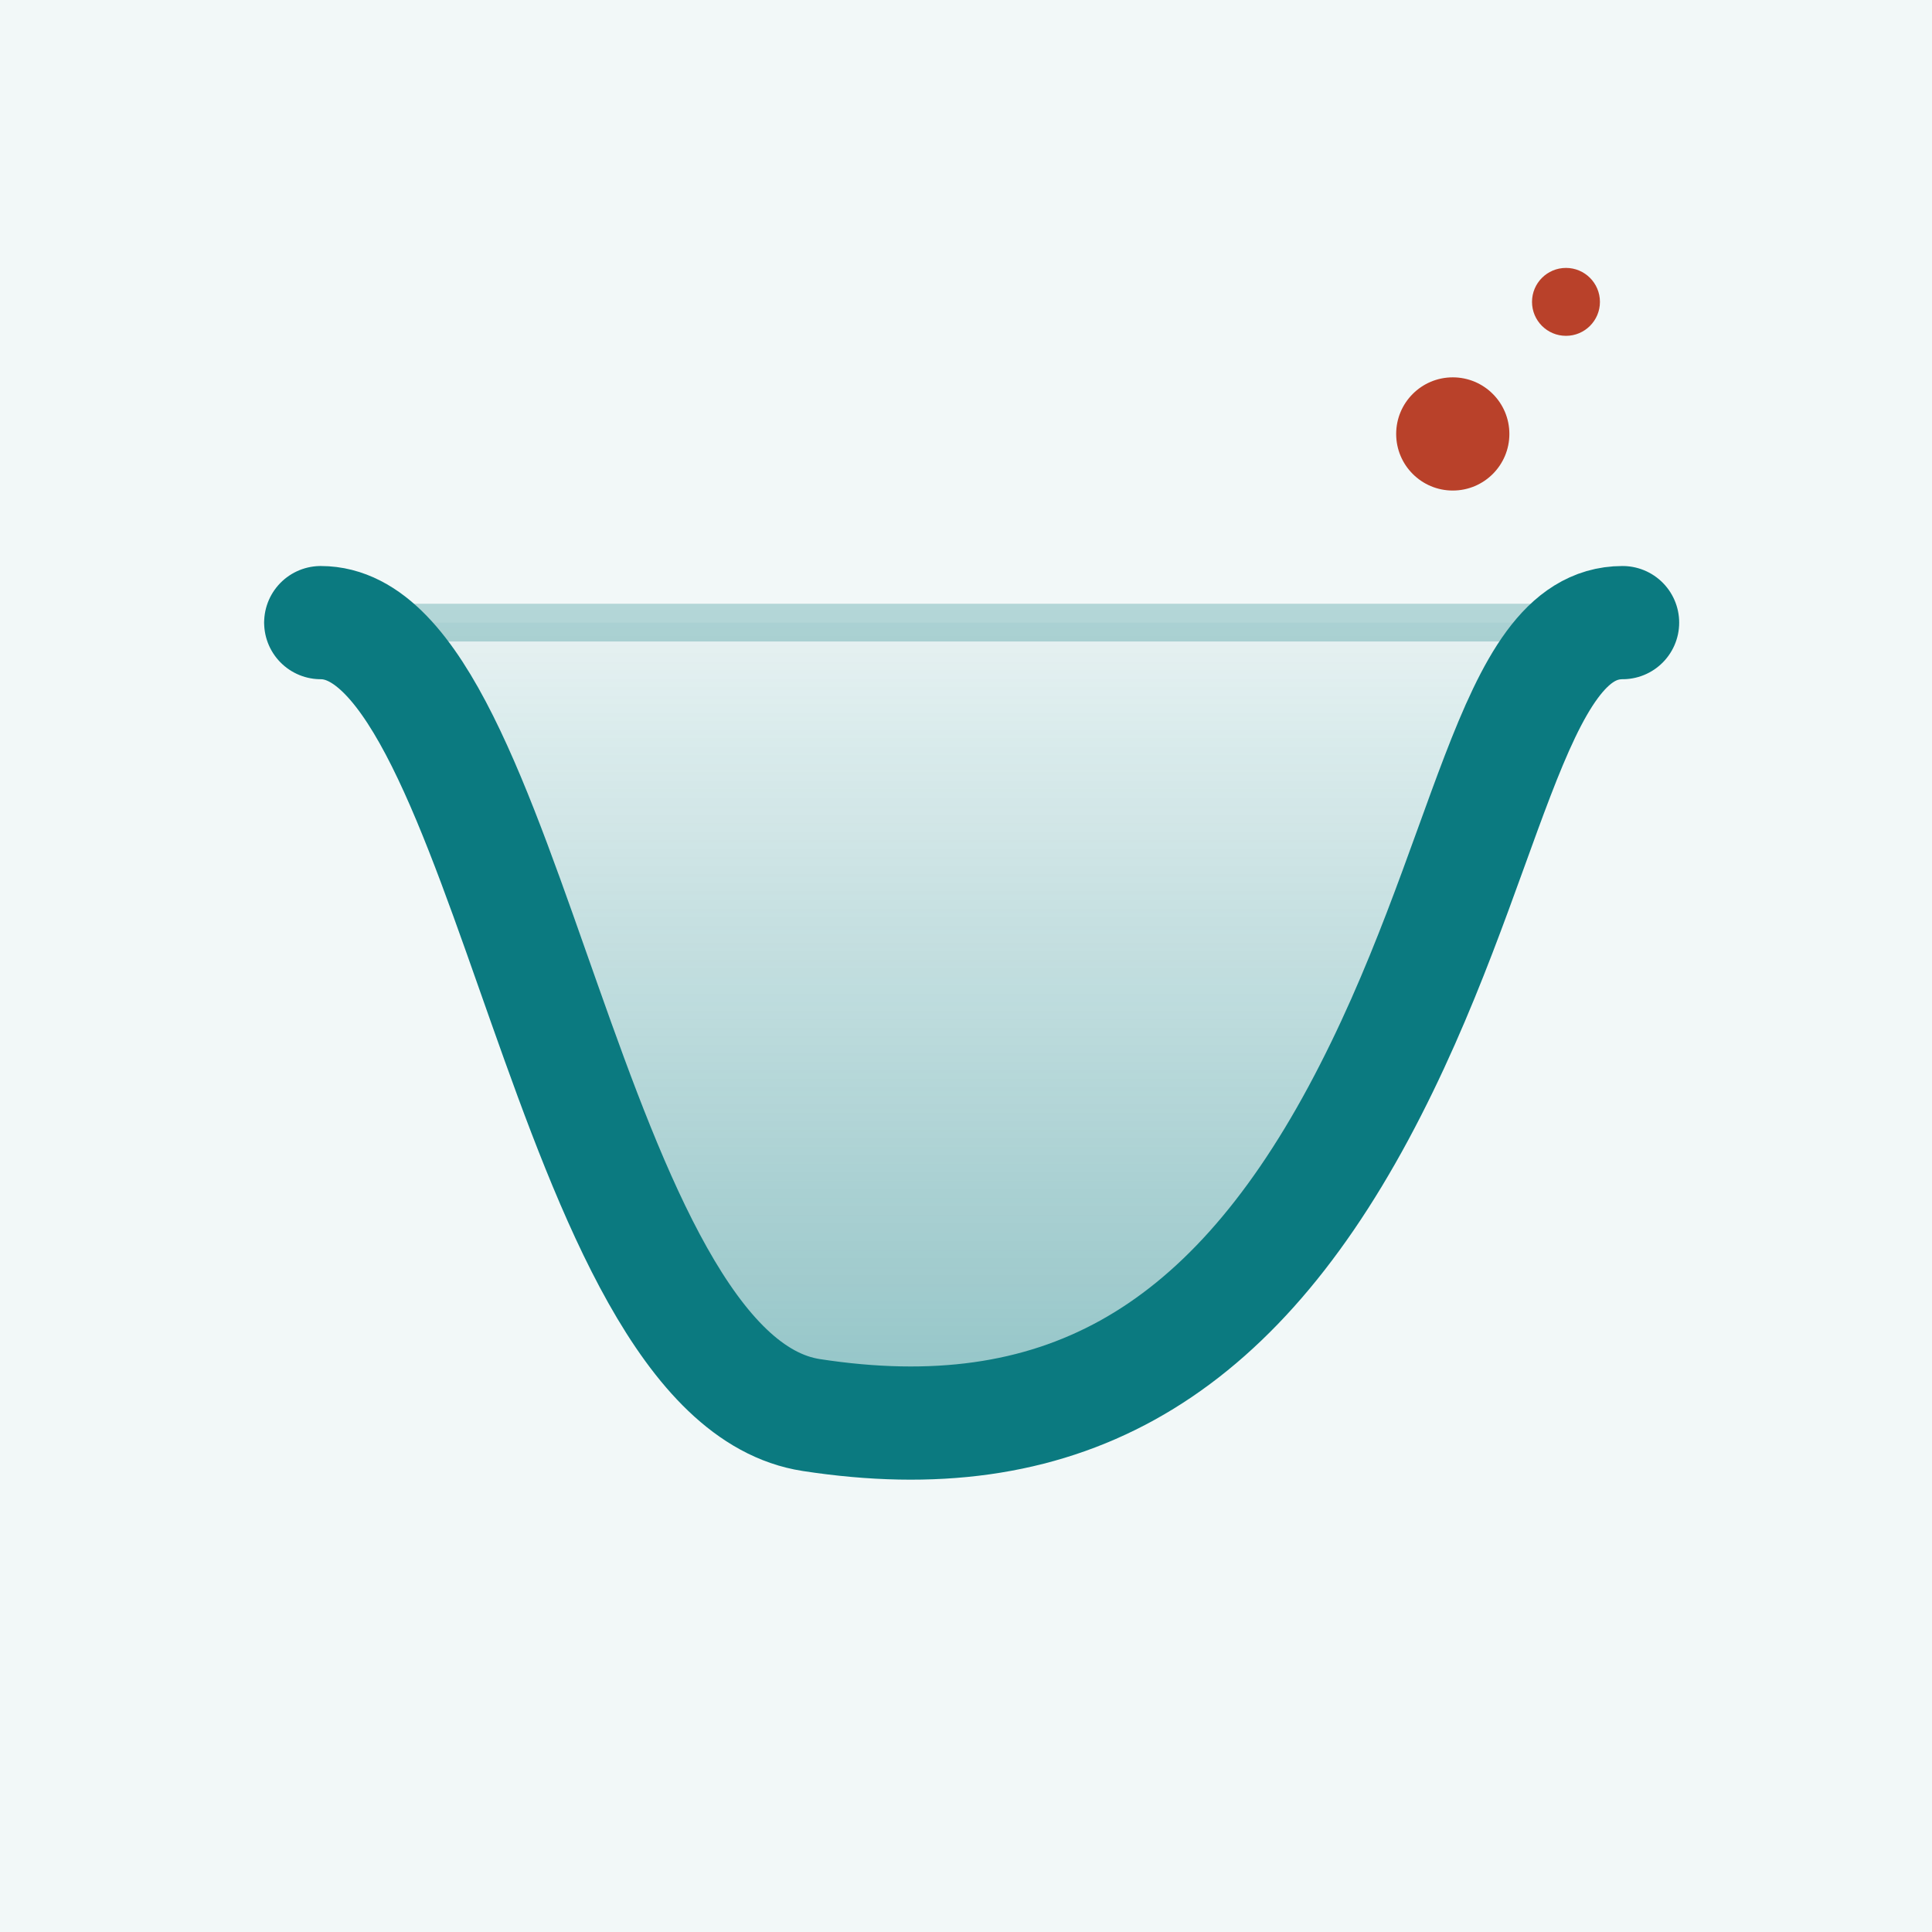
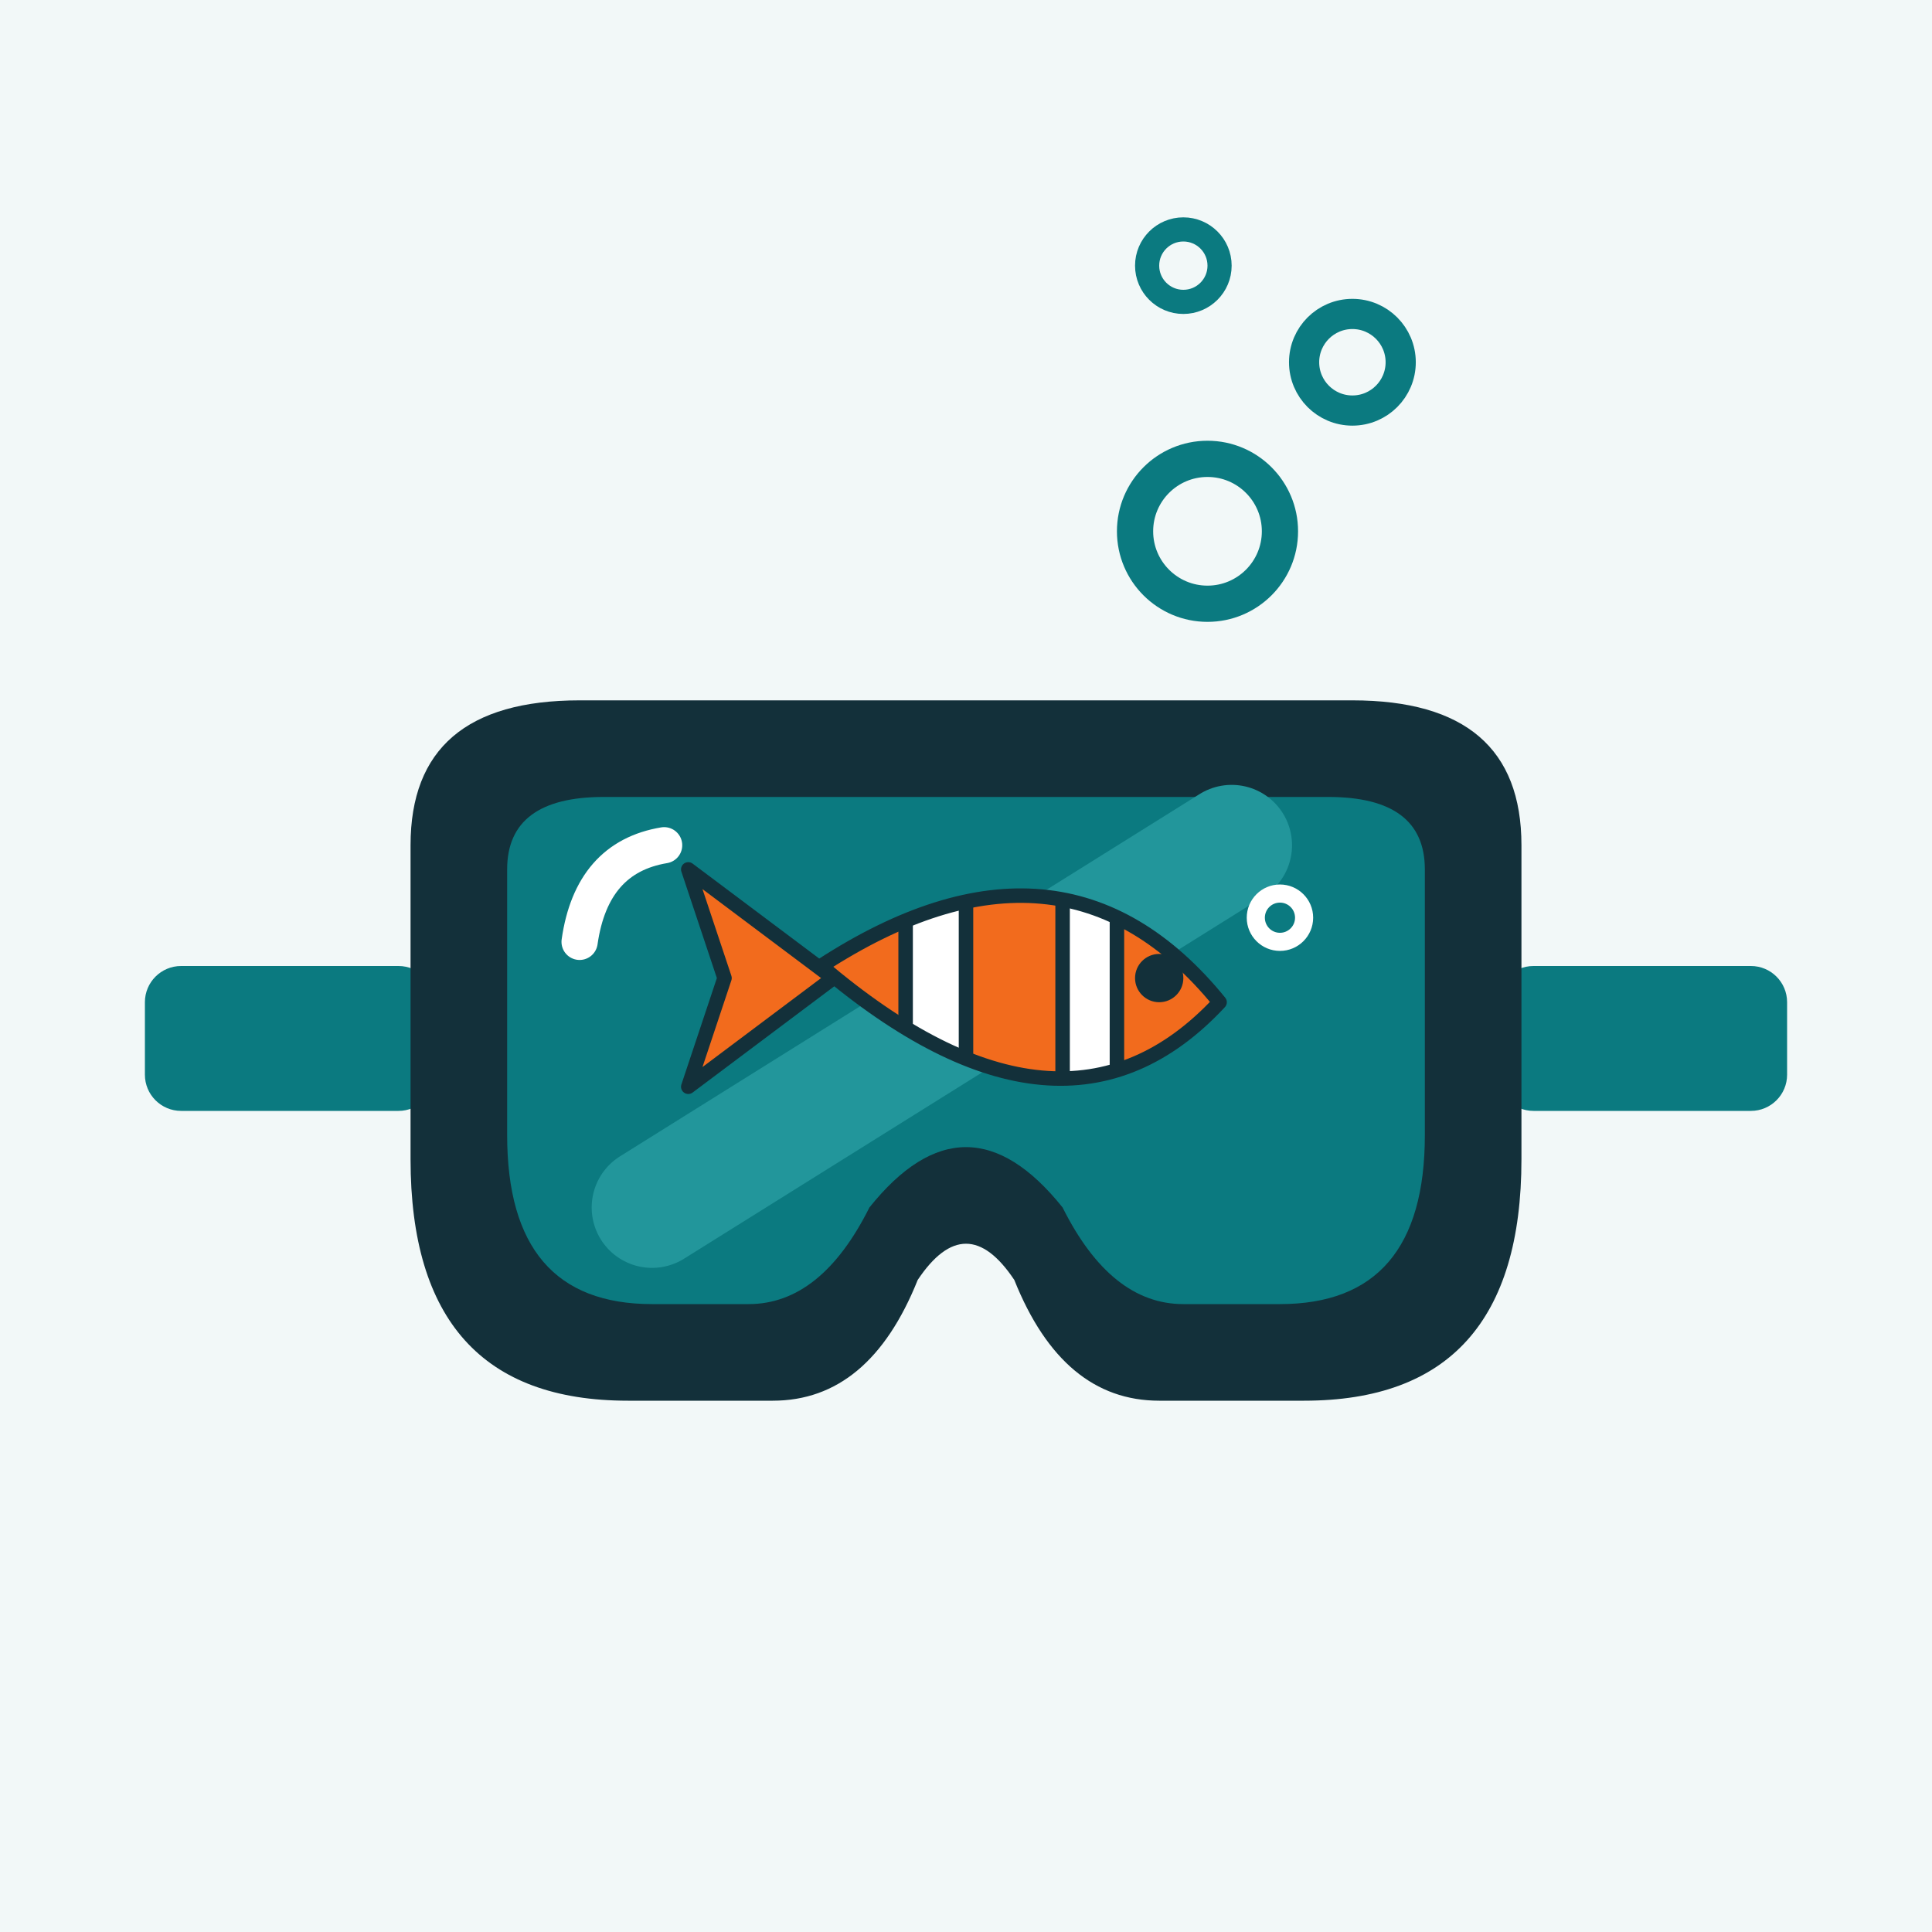
- <svg xmlns="http://www.w3.org/2000/svg" width="1024" height="1024" viewBox="0 0 1024 1024">
+ <svg xmlns="http://www.w3.org/2000/svg" width="1024" height="1024" viewBox="0 0 160 160">
  <defs>
-     <linearGradient id="fill" x1="0" y1="0" x2="0" y2="1">
-       <stop offset="0" stop-color="#0B7A80" stop-opacity="0.05" />
-       <stop offset="1" stop-color="#0B7A80" stop-opacity="0.42" />
-     </linearGradient>
+     <clipPath id="body">
+       <path d="M101 83 Q88 67 68 80 Q88 97 101 83 Z" />
+     </clipPath>
  </defs>
-   <rect width="1024" height="1024" fill="#F2F8F8" />
-   <path d="M170 330 C 270 330, 300 730, 430 750 S 650 720, 720 590 S 800 330, 860 330 Z" fill="url(#fill)" />
-   <path d="M150 330 H874" stroke="#0B7A80" stroke-opacity="0.27" stroke-width="20" stroke-linecap="round" />
-   <path d="M170 330 C 270 330, 300 730, 430 750 S 650 720, 720 590 S 800 330, 860 330" fill="none" stroke="#0B7A80" stroke-width="60" stroke-linecap="round" stroke-linejoin="round" />
-   <circle cx="770" cy="230" r="30" fill="#B9412A" />
-   <circle cx="830" cy="160" r="18" fill="#B9412A" />
+   <rect width="160" height="160" fill="#F2F8F8" />
+   <rect x="12" y="80" width="24" height="12" rx="3" fill="#0B7A80" />
+   <rect x="124" y="80" width="24" height="12" rx="3" fill="#0B7A80" />
+   <path d="M34 70 Q34 58 48 58 H112 Q126 58 126 70 V96 Q126 116 108 116 H96 Q88 116 84 106 Q80 100 76 106 Q72 116 64 116 H52 Q34 116 34 96 Z" fill="#13303A" />
+   <path d="M42 72 Q42 66 50 66 H110 Q118 66 118 72 V94 Q118 108 106 108 H98 Q92 108 88 100 Q80 90 72 100 Q68 108 62 108 H54 Q42 108 42 94 Z" fill="#0B7A80" />
+   <path d="M54 100 L102 70" stroke="#22969B" stroke-width="10" stroke-linecap="round" />
+   <path d="M48 78 Q49 71 55 70" fill="none" stroke="#FFFFFF" stroke-width="3" stroke-linecap="round" />
+   <path d="M69 81 L57 72 L60 81 L57 90 Z" fill="#F26B1D" stroke="#13303A" stroke-width="1.2" stroke-linejoin="round" />
+   <path d="M101 83 Q88 67 68 80 Q88 97 101 83 Z" fill="#F26B1D" />
+   <g clip-path="url(#body)">
+     <rect x="75" y="66" width="5" height="32" fill="#FFFFFF" stroke="#13303A" stroke-width="1.2" />
+     <rect x="88" y="66" width="4.5" height="32" fill="#FFFFFF" stroke="#13303A" stroke-width="1.2" />
+   </g>
+   <path d="M101 83 Q88 67 68 80 Q88 97 101 83 Z" fill="none" stroke="#13303A" stroke-width="1.2" stroke-linejoin="round" />
+   <circle cx="96" cy="81" r="2" fill="#13303A" />
+   <circle cx="106" cy="76" r="2" fill="none" stroke="#FFFFFF" stroke-width="1.5" />
+   <circle cx="100" cy="44" r="6" fill="none" stroke="#0B7A80" stroke-width="3" />
+   <circle cx="112" cy="30" r="4" fill="none" stroke="#0B7A80" stroke-width="2.5" />
+   <circle cx="98" cy="22" r="3" fill="none" stroke="#0B7A80" stroke-width="2" />
</svg>
